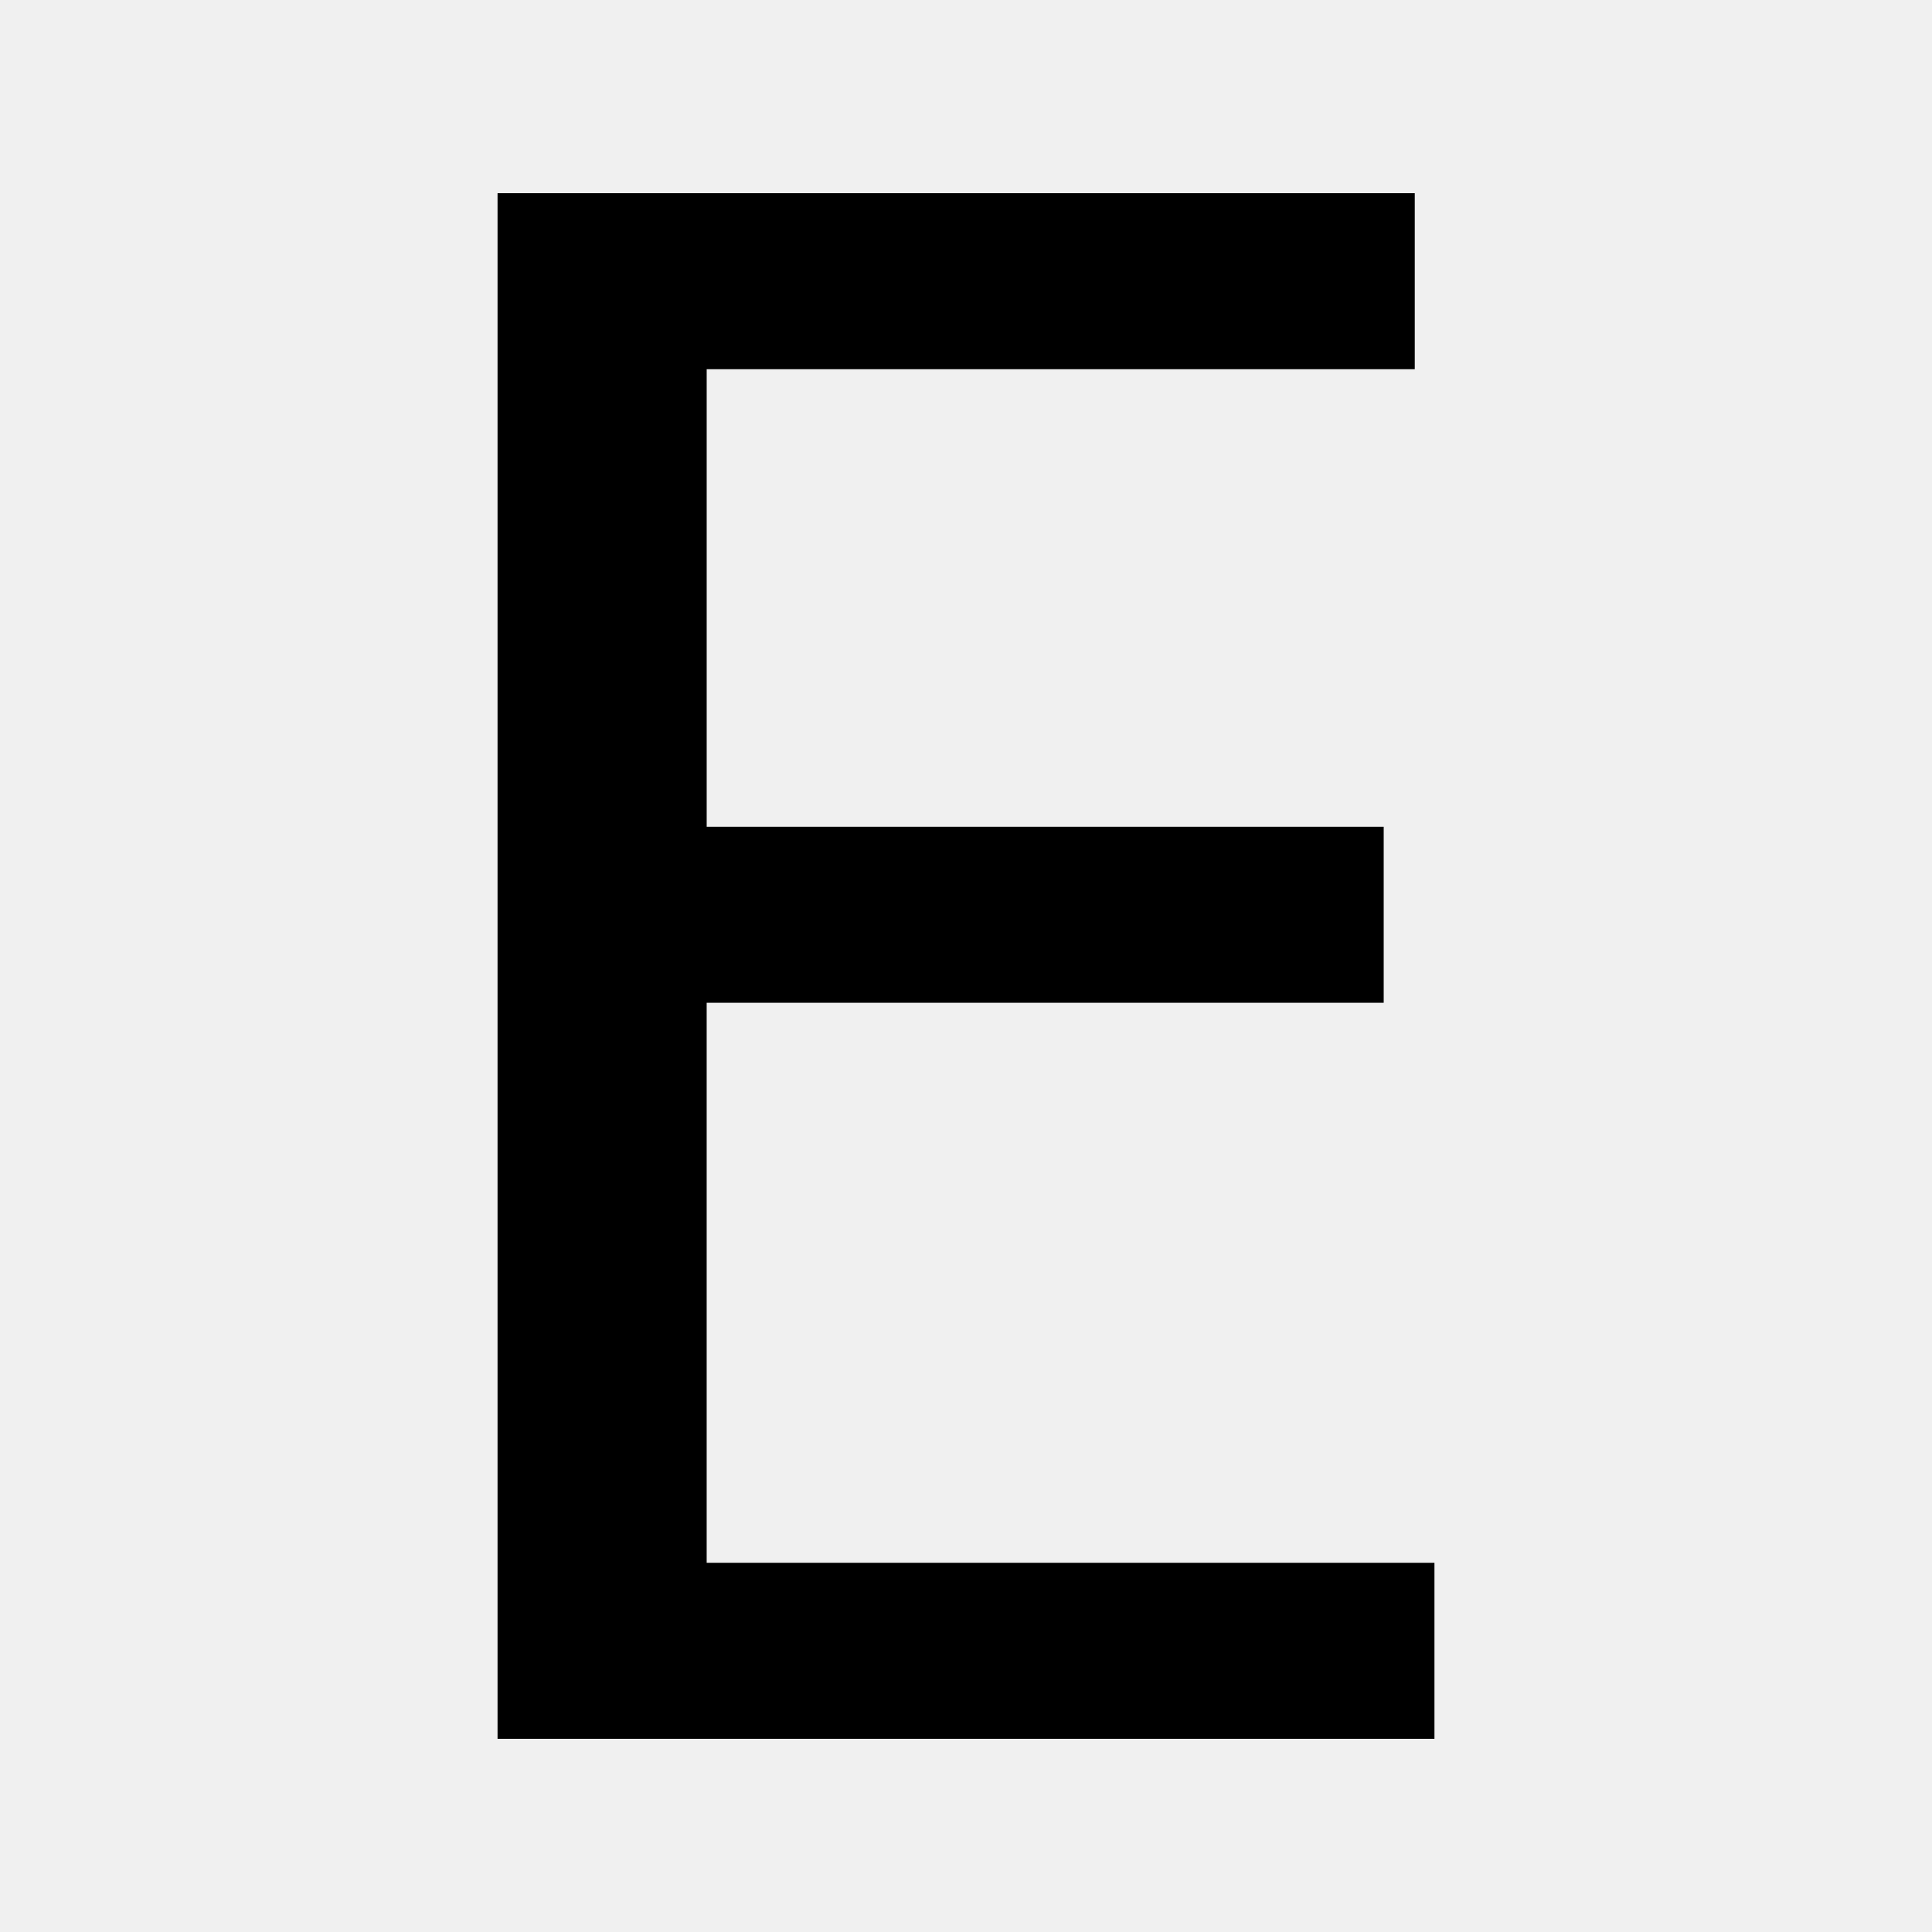
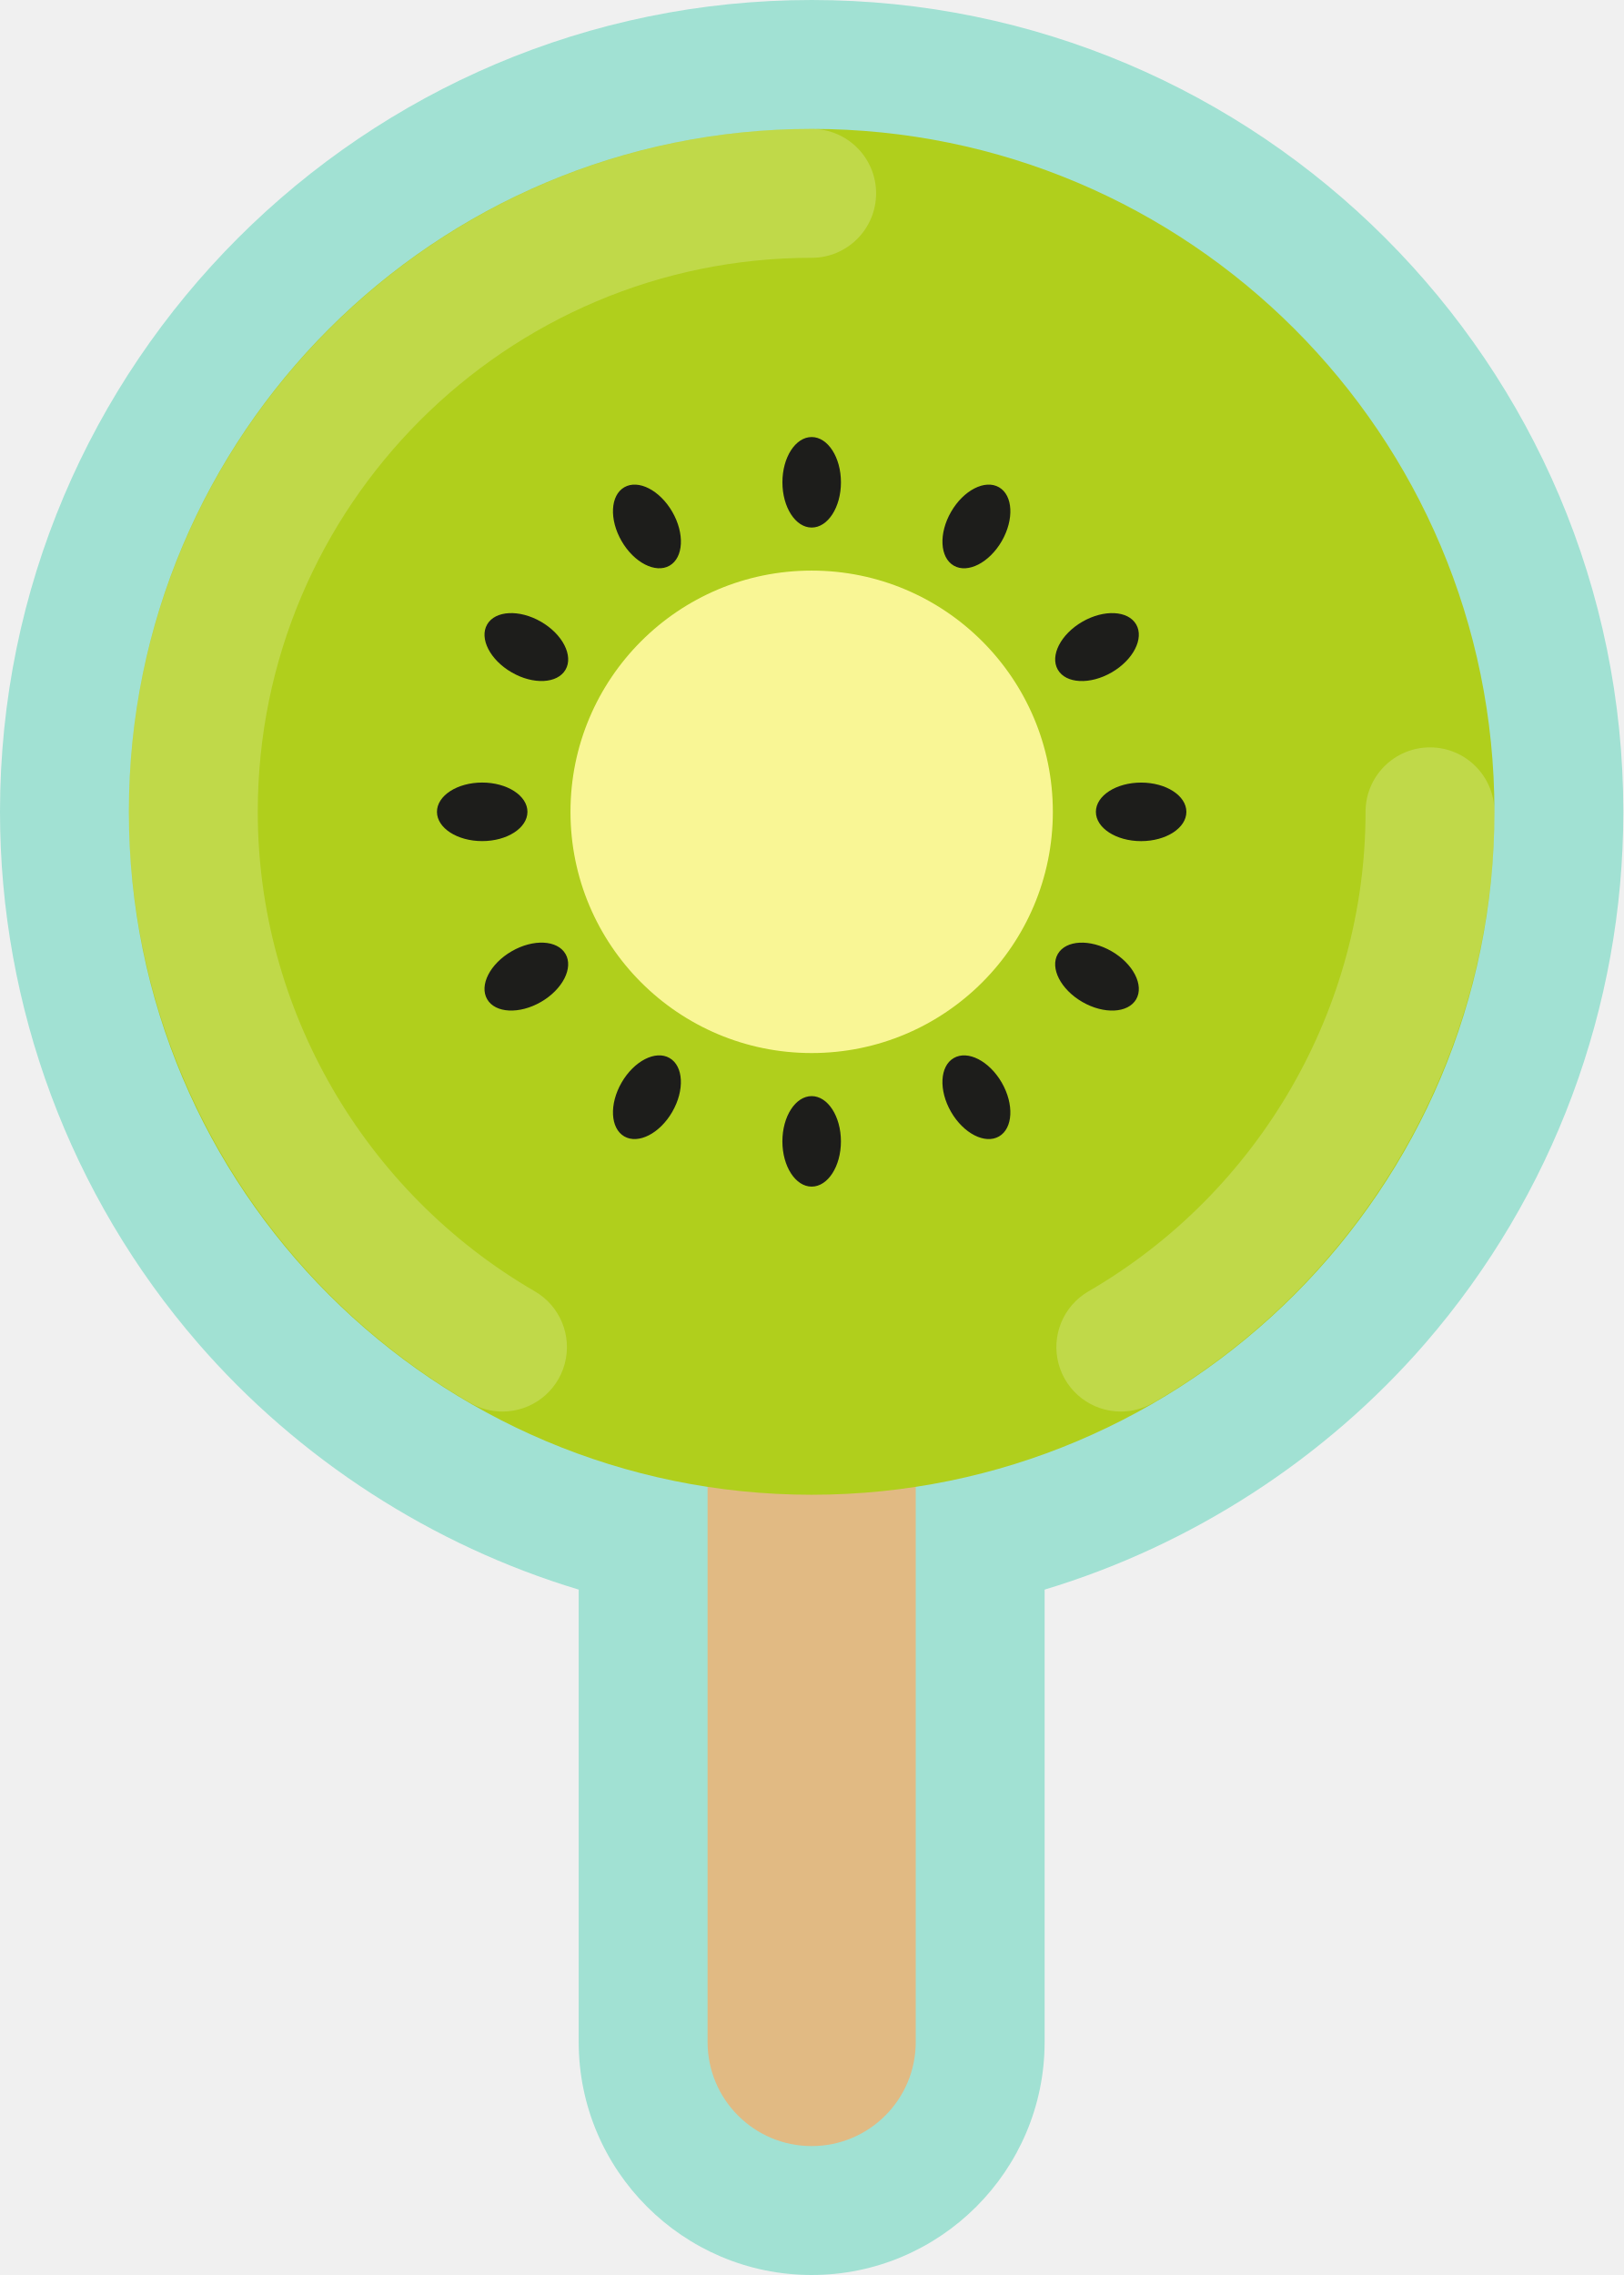
- <svg xmlns="http://www.w3.org/2000/svg" width="100" height="100">
-   <path d="M25.754 10h47.474v9.11h-36.65v23.683H71.62v9.11H36.577V80.89h37.67V90H25.753V10z" font-weight="400" font-size="109.739" font-family="monospace" letter-spacing="0" word-spacing="0" />
+ <svg xmlns="http://www.w3.org/2000/svg" viewBox="0 0 157.441 220.598" height="235.304" width="167.937">
+   <path d="M78.72 220.598c-12.459 0-22.594-10.137-22.594-22.595v-43.865c-14.206-4.278-27.177-12.644-36.928-23.902A78.698 78.698 0 0 1 0 78.721C0 35.314 35.314 0 78.72 0c43.408 0 78.721 35.314 78.721 78.721a78.703 78.703 0 0 1-19.195 51.515c-9.752 11.259-22.723 19.624-36.931 23.902v43.865c0 12.458-10.136 22.595-22.595 22.595" fill="#a1e1d3" />
+   <path d="M68.626 89.955v108.047c0 5.577 4.519 10.095 10.094 10.095 5.576 0 10.095-4.518 10.095-10.095V89.955H68.626z" fill="#e1ba83" />
+   <path d="M144.94 78.72c0 36.572-29.647 66.22-66.22 66.22-36.572 0-66.22-29.648-66.22-66.22S42.149 12.5 78.72 12.5c36.573 0 66.22 29.648 66.22 66.22" fill="#b0cf1c" />
+   <path d="M102.112 78.72c0 12.918-10.472 23.39-23.392 23.39-12.919 0-23.391-10.472-23.391-23.39 0-12.92 10.472-23.392 23.39-23.392 12.92 0 23.393 10.473 23.393 23.393" fill="#f9f695" />
+   <path d="M51.155 78.72c0 1.566-1.965 2.838-4.389 2.838-2.422 0-4.387-1.272-4.387-2.837 0-1.568 1.965-2.84 4.387-2.84 2.424 0 4.39 1.272 4.39 2.84M54.848 92.502c.784 1.357-.284 3.44-2.381 4.653-2.1 1.211-4.437 1.091-5.22-.264-.783-1.357.283-3.439 2.38-4.651 2.1-1.213 4.437-1.094 5.22.262M64.937 102.592c1.358.784 1.475 3.123.264 5.22-1.211 2.099-3.295 3.164-4.653 2.383-1.356-.784-1.472-3.123-.263-5.22 1.213-2.1 3.296-3.167 4.652-2.383M78.72 106.286c1.568 0 2.838 1.965 2.839 4.39 0 2.421-1.271 4.386-2.839 4.386-1.566 0-2.837-1.965-2.839-4.386.001-2.425 1.273-4.39 2.839-4.39M92.503 102.595c1.358-.787 3.44.283 4.653 2.38 1.21 2.1 1.093 4.436-.264 5.22-1.356.783-3.44-.283-4.653-2.38-1.211-2.1-1.092-4.44.264-5.22M102.593 92.505c.784-1.358 3.122-1.475 5.22-.264s3.165 3.295 2.382 4.653c-.784 1.355-3.122 1.472-5.22.263-2.1-1.213-3.165-3.296-2.382-4.652M106.287 78.723c0-1.57 1.966-2.839 4.389-2.839 2.422 0 4.387 1.27 4.387 2.838 0 1.566-1.966 2.837-4.387 2.839-2.425 0-4.39-1.273-4.389-2.838M102.595 64.939c-.784-1.358.285-3.44 2.38-4.653 2.1-1.21 4.436-1.093 5.22.264.782 1.356-.283 3.44-2.38 4.653-2.1 1.21-4.438 1.093-5.22-.264M92.505 54.849c-1.357-.784-1.475-3.123-.263-5.22 1.21-2.098 3.293-3.164 4.65-2.38 1.357.783 1.475 3.12.266 5.22-1.213 2.096-3.296 3.163-4.653 2.38M78.722 51.155c-1.567 0-2.838-1.967-2.838-4.389s1.27-4.388 2.837-4.388c1.566 0 2.839 1.965 2.84 4.39 0 2.422-1.272 4.388-2.839 4.387M64.94 54.849c-1.358.78-3.442-.287-4.653-2.383-1.212-2.097-1.095-4.435.263-5.219 1.356-.782 3.44.284 4.653 2.382 1.213 2.097 1.093 4.436-.263 5.22M54.85 64.936c-.785 1.358-3.123 1.475-5.22.264-2.1-1.211-3.166-3.294-2.382-4.651.784-1.355 3.121-1.474 5.22-.264 2.099 1.212 3.165 3.297 2.381 4.652" fill="#1d1d1b" />
+   <path d="M48.73 136.873a6.213 6.213 0 0 1-3.129-.845c-20.418-11.84-33.1-33.8-33.1-57.307 0-36.514 29.705-66.222 66.219-66.222a6.25 6.25 0 0 1 0 12.5C49.099 25 25 49.1 25 78.721c0 19.066 10.296 36.88 26.87 46.495a6.25 6.25 0 0 1-3.141 11.657M108.711 136.873a6.25 6.25 0 0 1-3.142-11.657c16.575-9.614 26.871-27.43 26.871-46.495a6.25 6.25 0 0 1 12.5 0c0 23.506-12.682 45.466-33.099 57.307a6.225 6.225 0 0 1-3.13.845" opacity=".2" fill="#fff" />
</svg>
